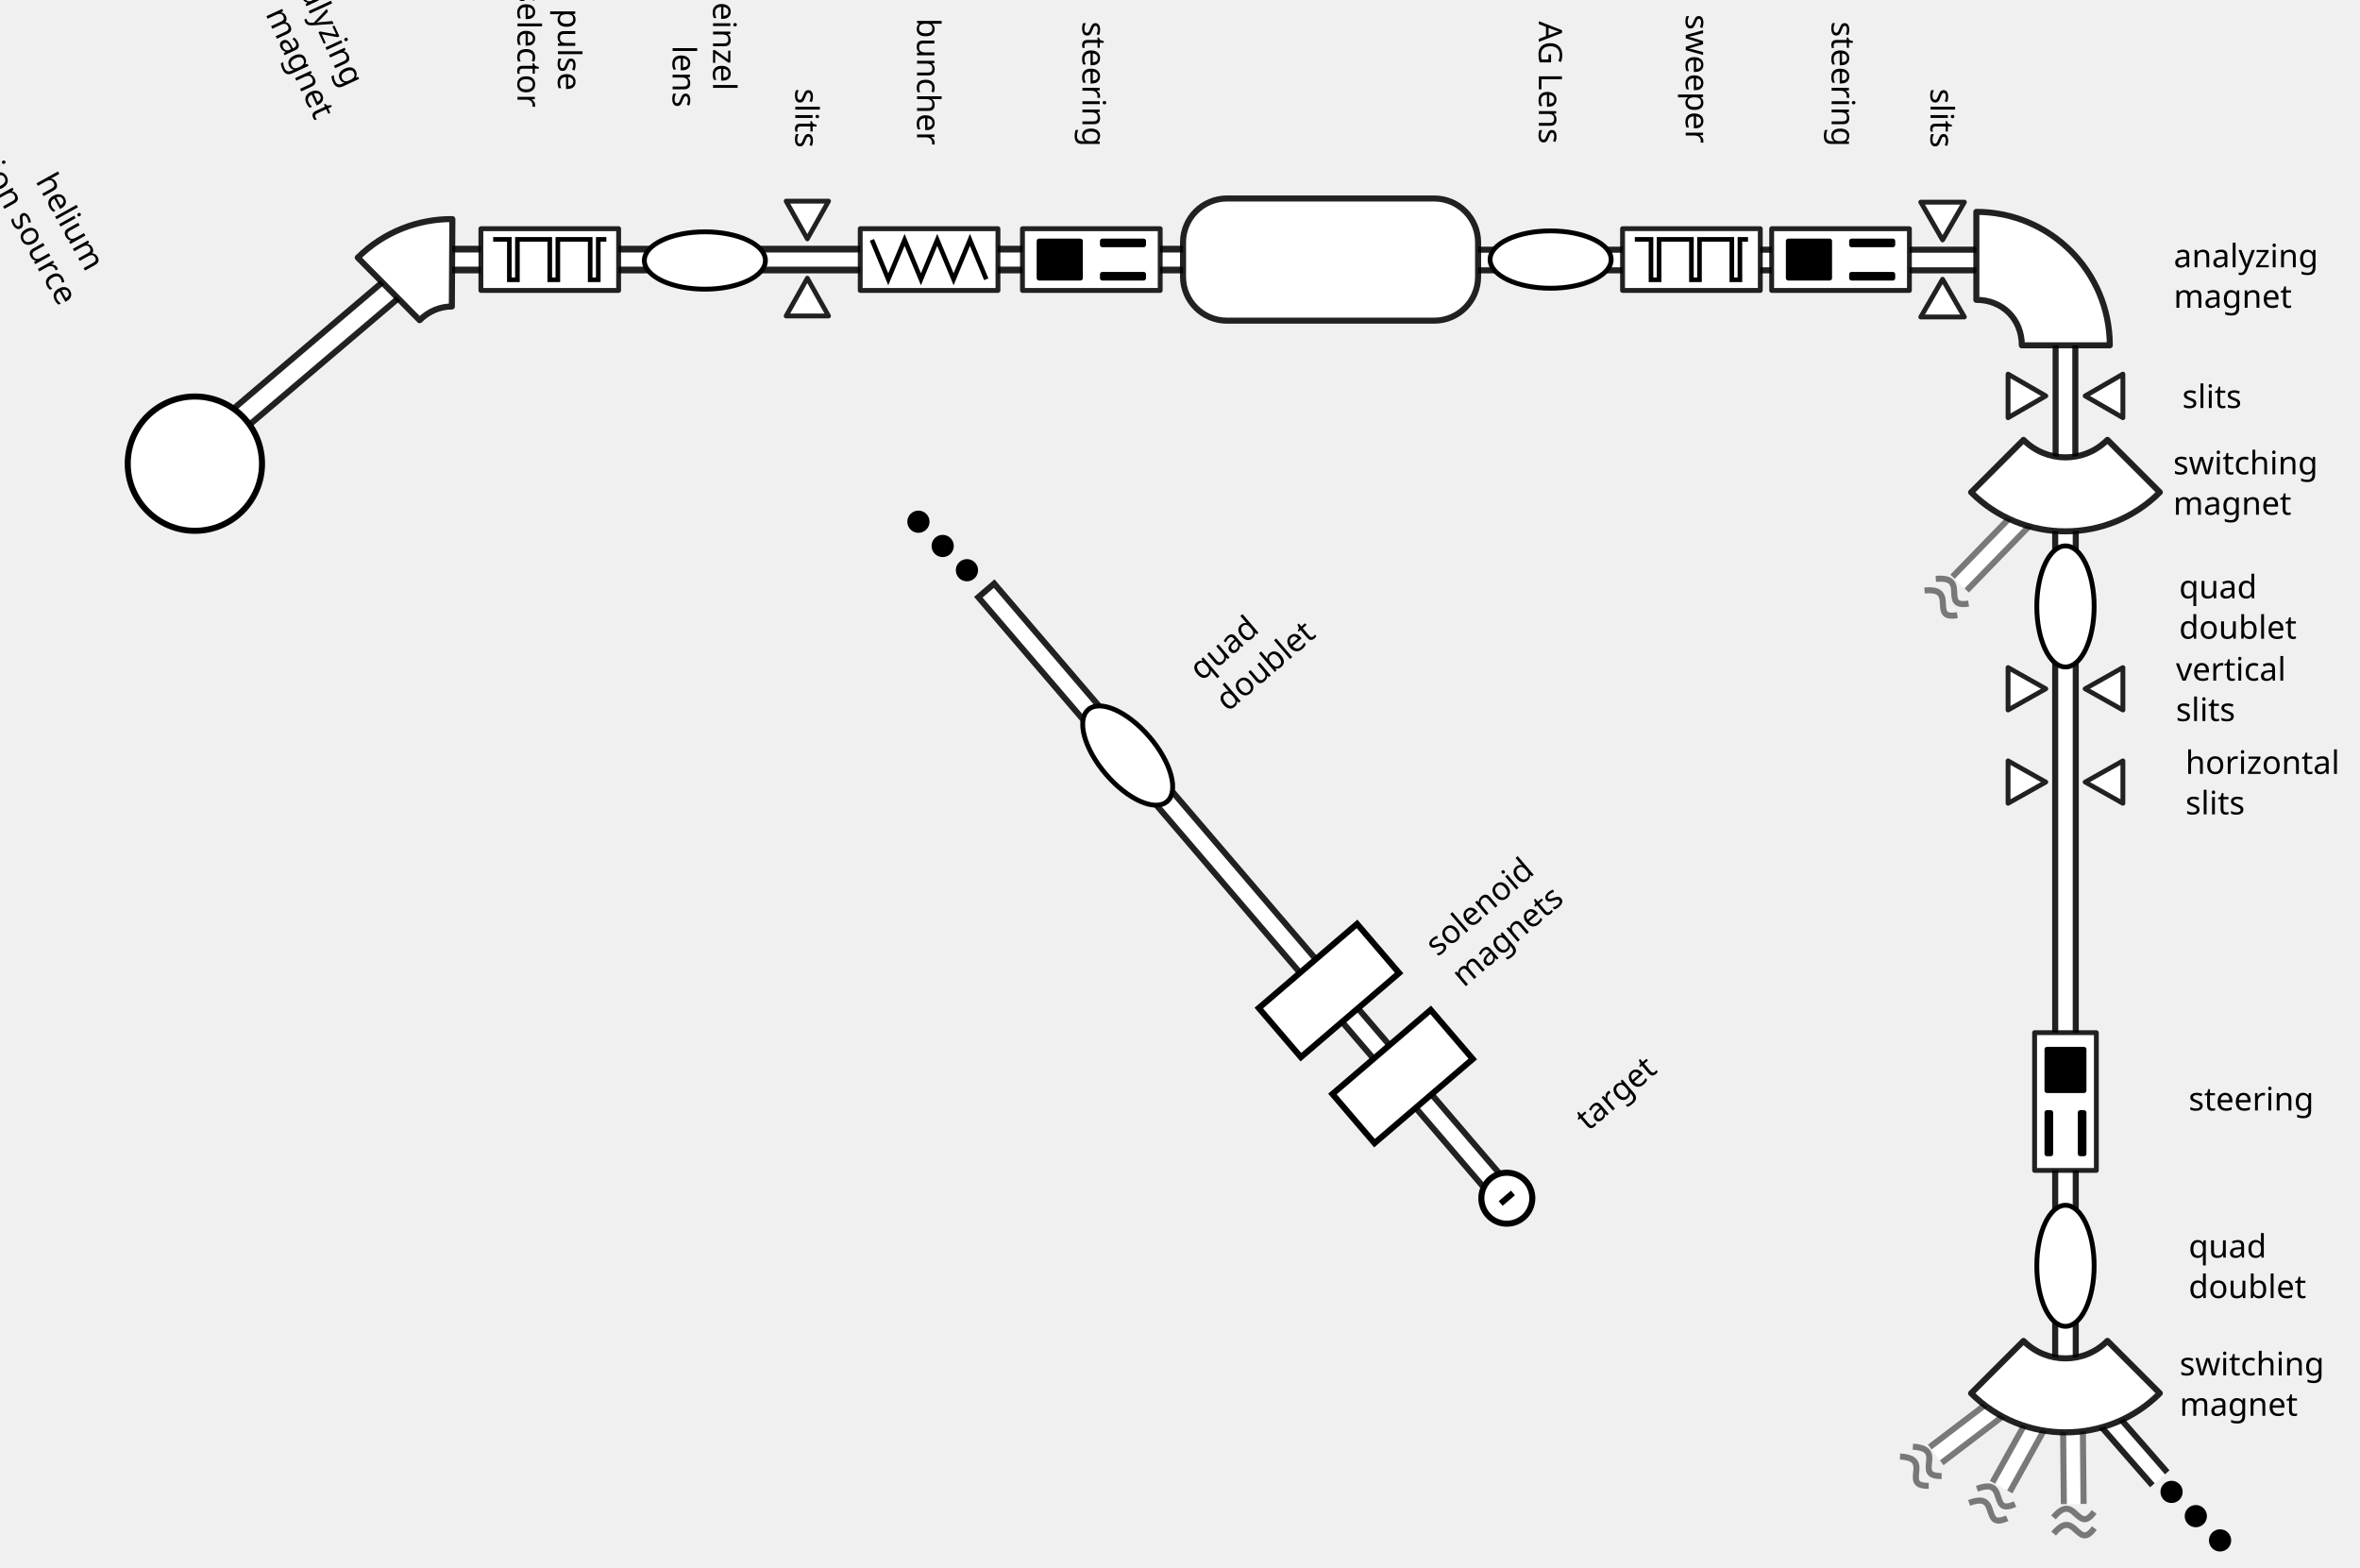
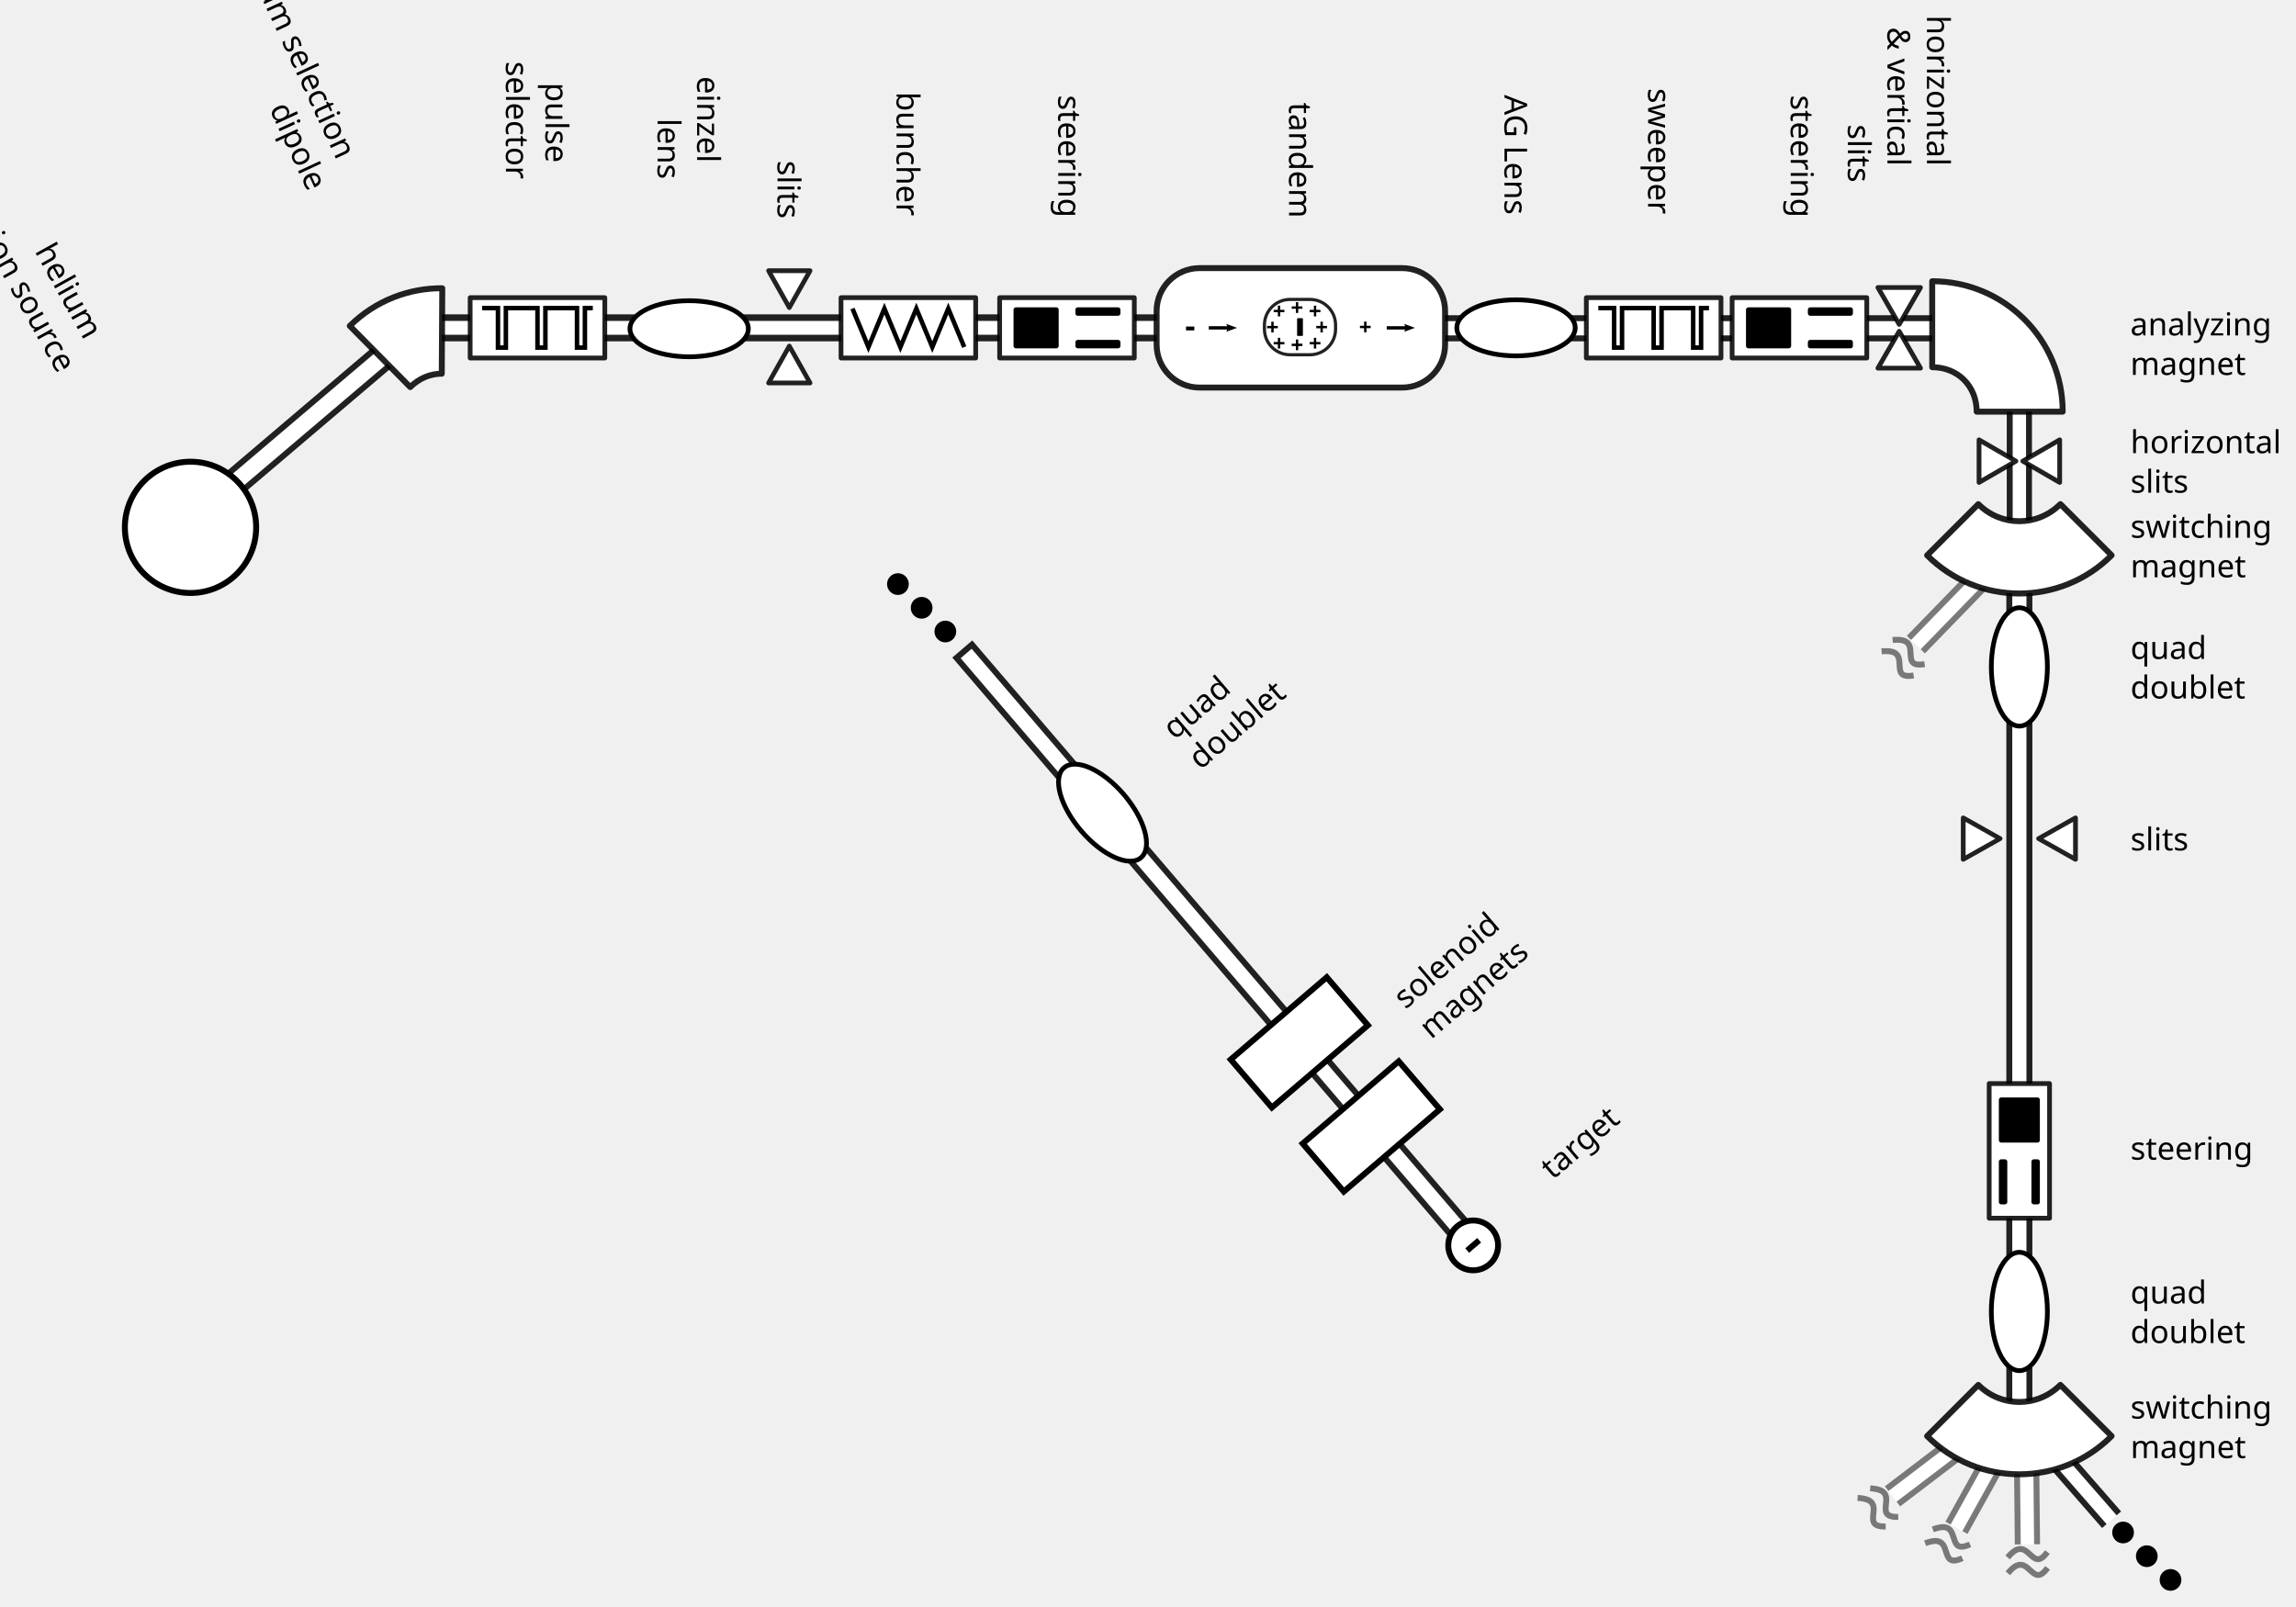
- <svg xmlns="http://www.w3.org/2000/svg" xmlns:ns1="http://www.openswatchbook.org/uri/2009/osb" xmlns:xlink="http://www.w3.org/1999/xlink" width="1459.54" height="969.525" id="svg2" version="1.1" style="enable-background:new">
+ <svg xmlns="http://www.w3.org/2000/svg" xmlns:ns1="http://www.openswatchbook.org/uri/2009/osb" xmlns:xlink="http://www.w3.org/1999/xlink" width="1452.386" height="1016.402" id="svg2" version="1.1" style="enable-background:new">
  <defs id="defs4">
+     <marker orient="auto" refY="0" refX="0" id="Arrow2Mend" style="overflow:visible">
+       <path id="path4133" style="font-size:12px;fill-rule:evenodd;stroke-width:0.625;stroke-linejoin:round" d="M 8.719,4.034 -2.207,0.016 8.719,-4.002 c -1.745,2.372 -1.735,5.617 -6e-7,8.035 z" transform="scale(-0.6,-0.6)" />
+     </marker>
+     <marker orient="auto" refY="0" refX="0" id="Arrow2Send" style="overflow:visible">
+       <path id="path4139" style="font-size:12px;fill-rule:evenodd;stroke-width:0.625;stroke-linejoin:round" d="M 8.719,4.034 -2.207,0.016 8.719,-4.002 c -1.745,2.372 -1.735,5.617 -6e-7,8.035 z" transform="matrix(-0.3,0,0,-0.3,0.69,0)" />
+     </marker>
+     <marker orient="auto" refY="0" refX="0" id="Arrow1Send" style="overflow:visible">
+       <path id="path4121" d="M 0,0 5,-5 -12.5,0 5,5 0,0 z" style="fill-rule:evenodd;stroke:#000000;stroke-width:1pt;marker-start:none" transform="matrix(-0.2,0,0,-0.2,-1.2,0)" />
+     </marker>
+     <marker orient="auto" refY="0" refX="0" id="Arrow1Mend" style="overflow:visible">
+       <path id="path4115" d="M 0,0 5,-5 -12.5,0 5,5 0,0 z" style="fill-rule:evenodd;stroke:#000000;stroke-width:1pt;marker-start:none" transform="matrix(-0.4,0,0,-0.4,-4,0)" />
+     </marker>
    <linearGradient id="linearGradient3824" ns1:paint="solid">
      <stop style="stop-color:#000000;stop-opacity:1;" offset="0" id="stop3826" />
    </linearGradient>
  </defs>
-   <g id="layer1" transform="translate(437.2295,-352.414)">
+   <g id="layer1" transform="translate(437.2295,-305.5378)">
    <rect style="fill:#ffffff;fill-opacity:1;stroke:#000000;stroke-width:4.153;stroke-linejoin:miter;stroke-miterlimit:4;stroke-opacity:0.867;stroke-dasharray:none" id="rect2985" width="490.519" height="12.903" x="-179.229" y="506.492" />
    <rect style="fill:#ffffff;fill-opacity:1;stroke:#000000;stroke-width:3.75;stroke-linejoin:miter;stroke-miterlimit:4;stroke-opacity:0.867;stroke-dasharray:none" id="rect3761" width="362.033" height="12.765" x="452.394" y="506.838" />
    <rect y="-846.264" x="547.379" height="12.205" width="103.959" id="rect3795" style="fill:#ffffff;fill-opacity:1;stroke:#000000;stroke-width:3.75;stroke-linejoin:miter;stroke-miterlimit:4;stroke-opacity:0.867;stroke-dasharray:none" transform="matrix(0,1,-1,0,0,0)" />
    <rect transform="matrix(0,1,-1,0,0,0)" style="fill:#ffffff;fill-opacity:1;stroke:#000000;stroke-width:3.75;stroke-linejoin:miter;stroke-miterlimit:4;stroke-opacity:0.867;stroke-dasharray:none" id="rect3799" width="552.782" height="12.711" x="661.743" y="-846.517" />
    <path style="fill:#ffffff;fill-opacity:1;stroke:#000000;stroke-width:3.75;stroke-linejoin:round;stroke-miterlimit:4;stroke-opacity:0.867" d="m 785.045,483.45 0,54.406 c 16.167,0 28.125,11.951 28.125,28.094 0,0.011 10e-6,0.021 0,0.031 l 54.406,0 c 0,-0.011 0,-0.021 0,-0.031 0,-45.57 -36.962,-82.5 -82.531,-82.5 z" id="path3851" />
    <g id="g3881" transform="matrix(0.9748598,0,0,1,-190.4515,-0.6345175)">
      <path transform="matrix(0.5623057,0,0,0.5623057,128.2907,313.7645)" d="m 232.514,332.567 -11.976,-20.742 -11.976,-20.742 23.951,0 23.951,0 -11.976,20.742 z" id="path3877" style="fill:#ffffff;fill-opacity:1;stroke:#000000;stroke-width:5.335;stroke-linejoin:round;stroke-miterlimit:4;stroke-opacity:0.867;stroke-dasharray:none" />
      <path style="fill:#ffffff;fill-opacity:1;stroke:#000000;stroke-width:5.335;stroke-linejoin:round;stroke-miterlimit:4;stroke-opacity:0.867;stroke-dasharray:none" id="path3879" d="m 232.514,332.567 -11.976,-20.742 -11.976,-20.742 23.951,0 23.951,0 -11.976,20.742 z" transform="matrix(0.5623057,0,0,-0.5623057,128.2907,712.123)" />
    </g>
-     <g id="g3885" transform="translate(505.1226,-5.6784668e-5)">
-       <path style="fill:#ffffff;fill-opacity:1;stroke:#000000;stroke-width:5.335;stroke-linejoin:round;stroke-miterlimit:4;stroke-opacity:0.867;stroke-dasharray:none" id="path3887" d="m 232.514,332.567 -11.976,-20.742 -11.976,-20.742 23.951,0 23.951,0 -11.976,20.742 z" transform="matrix(0.5623057,0,0,0.5623057,128.2907,313.7645)" />
-       <path transform="matrix(0.5623057,0,0,-0.5623057,128.2907,712.123)" d="m 232.514,332.567 -11.976,-20.742 -11.976,-20.742 23.951,0 23.951,0 -11.976,20.742 z" id="path3889" style="fill:#ffffff;fill-opacity:1;stroke:#000000;stroke-width:5.335;stroke-linejoin:round;stroke-miterlimit:4;stroke-opacity:0.867;stroke-dasharray:none" />
-     </g>
-     <g id="g3891" transform="matrix(0,1,-1,0,1353.105,338.2357)">
-       <path style="fill:#ffffff;fill-opacity:1;stroke:#000000;stroke-width:5.335;stroke-linejoin:round;stroke-miterlimit:4;stroke-opacity:0.867;stroke-dasharray:none" id="path3893" d="m 232.514,332.567 -11.976,-20.742 -11.976,-20.742 23.951,0 23.951,0 -11.976,20.742 z" transform="matrix(0.5623057,0,0,0.5623057,128.2907,313.7645)" />
-       <path transform="matrix(0.5623057,0,0,-0.5623057,128.2907,712.123)" d="m 232.514,332.567 -11.976,-20.742 -11.976,-20.742 23.951,0 23.951,0 -11.976,20.742 z" id="path3895" style="fill:#ffffff;fill-opacity:1;stroke:#000000;stroke-width:5.335;stroke-linejoin:round;stroke-miterlimit:4;stroke-opacity:0.867;stroke-dasharray:none" />
-     </g>
-     <use x="0" y="0" xlink:href="#g3881" id="use3897" transform="matrix(0,0.9999993,-1,0,1352.471,716.3166)" width="796.477" height="1256.64" />
+     <g id="g5428" transform="translate(0,-1.999997)">
+       <path style="fill:#ffffff;fill-opacity:1;stroke:#000000;stroke-width:5.335;stroke-linejoin:round;stroke-miterlimit:4;stroke-opacity:0.867;stroke-dasharray:none" id="path3887" d="m 232.514,332.567 -11.976,-20.742 -11.976,-20.742 23.951,0 23.951,0 -11.976,20.742 z" transform="matrix(0.5623057,0,0,0.5623057,633.4133,325.7645)" />
+       <path transform="matrix(0.5623057,0,0,-0.5623057,633.4133,704.123)" d="m 232.514,332.567 -11.976,-20.742 -11.976,-20.742 23.951,0 23.951,0 -11.976,20.742 z" id="path3889" style="fill:#ffffff;fill-opacity:1;stroke:#000000;stroke-width:5.335;stroke-linejoin:round;stroke-miterlimit:4;stroke-opacity:0.867;stroke-dasharray:none" />
+     </g>
+     <g id="g5434" transform="translate(2.1816559e-5,0)">
+       <path style="fill:#ffffff;fill-opacity:1;stroke:#000000;stroke-width:5.335;stroke-linejoin:round;stroke-miterlimit:4;stroke-opacity:0.867;stroke-dasharray:none" id="path3893" d="m 232.514,332.567 -11.976,-20.742 -11.976,-20.742 23.951,0 23.951,0 -11.976,20.742 z" transform="matrix(0,0.5623057,-0.5623057,0,1029.341,466.5264)" />
+       <path transform="matrix(0,0.5623057,0.5623057,0,650.9822,466.5264)" d="m 232.514,332.567 -11.976,-20.742 -11.976,-20.742 23.951,0 23.951,0 -11.976,20.742 z" id="path3895" style="fill:#ffffff;fill-opacity:1;stroke:#000000;stroke-width:5.335;stroke-linejoin:round;stroke-miterlimit:4;stroke-opacity:0.867;stroke-dasharray:none" />
+     </g>
    <use x="0" y="0" xlink:href="#g3881" id="use3899" transform="matrix(0,0.9999993,-1,0,1352.471,774.0119)" width="796.477" height="1256.64" />
    <g id="g3905" transform="translate(-170.2154,-145.1541)">
      <rect transform="translate(74.07204,472.0911)" y="166.915" x="190.922" height="38.184" width="85.181" id="rect3901" style="fill:#ffffff;fill-opacity:1;stroke:#000000;stroke-width:3;stroke-linejoin:round;stroke-miterlimit:4;stroke-opacity:0.867;stroke-dasharray:none" />
      <path id="path3903" d="m 272.231,645.922 10.101,24.352 10.101,-24.352 10.101,24.352 10.101,-24.352 10.101,24.352 10.101,-24.352 10.101,24.352" style="fill:none;stroke:#000000;stroke-width:2.85;stroke-linecap:butt;stroke-linejoin:miter;stroke-miterlimit:4;stroke-opacity:1;stroke-dasharray:none" />
    </g>
    <g id="g3995" transform="translate(215.1281,-325.3096)">
      <rect style="fill:#ffffff;fill-opacity:1;stroke:#000000;stroke-width:3;stroke-linejoin:round;stroke-miterlimit:4;stroke-opacity:0.867;stroke-dasharray:none" id="rect3989" width="85.181" height="38.184" x="351.109" y="819.161" />
      <path style="fill:none;stroke:#000000;stroke-width:2.85;stroke-linecap:butt;stroke-linejoin:miter;stroke-miterlimit:4;stroke-opacity:1;stroke-dasharray:none" d="m 358.699,825.753 10,0 0,25 5,0 0,-25 20,0 0,25 5,0 0,-25 20,0 0,25 5,0 0,-25 5,0" id="path3991" />
    </g>
    <g id="g3968" transform="translate(-57.27668,-178.0054)">
      <rect style="fill:#ffffff;fill-opacity:1;stroke:#000000;stroke-width:3;stroke-linejoin:round;stroke-miterlimit:4;stroke-opacity:0.867;stroke-dasharray:none" id="rect3913" width="85.181" height="38.184" x="252.394" y="671.857" />
      <g transform="translate(-0.06103718,-2.005307)" id="g3963">
        <rect style="fill:#000000;fill-opacity:1;stroke:#000000;stroke-width:3.081;stroke-linejoin:round;stroke-miterlimit:4;stroke-opacity:1;stroke-dasharray:none;stroke-dashoffset:0" id="rect3919" width="25.479" height="22.853" x="262.775" y="681.528" />
        <rect y="681.488" x="301.877" height="2.334" width="25.479" id="rect3923" style="fill:#000000;fill-opacity:1;stroke:#000000;stroke-width:3;stroke-linejoin:round;stroke-miterlimit:4;stroke-opacity:1;stroke-dasharray:none" />
        <use x="0" y="0" xlink:href="#rect3923" id="use3925" transform="translate(0,20.59896)" width="796.477" height="1256.64" />
      </g>
    </g>
    <use x="0" y="0" xlink:href="#g3968" id="use3975" transform="translate(463.3453,3.5931396e-6)" width="796.477" height="1256.64" />
    <use x="0" y="0" xlink:href="#use3975" id="use3977" transform="matrix(0,1,-1,0,1353.105,332.5966)" width="796.477" height="1256.64" style="fill:#ff0000" />
    <text xml:space="preserve" style="font-size:20px;font-style:normal;font-weight:normal;text-align:end;line-height:125%;letter-spacing:0px;word-spacing:0px;writing-mode:lr-tb;text-anchor:end;fill:#000000;fill-opacity:1;stroke:none;font-family:Sans" x="444.855" y="-3.747" id="text3122" transform="matrix(0,1,-1,0,0,0)">
      <tspan id="tspan3124" x="444.855" y="-3.747">einzel</tspan>
      <tspan x="444.855" y="21.253" id="tspan3126">lens</tspan>
    </text>
-     <text xml:space="preserve" style="font-size:20px;font-style:normal;font-weight:normal;line-height:125%;letter-spacing:0px;word-spacing:0px;fill:#000000;fill-opacity:1;stroke:none;font-family:Sans" x="908.46" y="773.343" id="text3128">
-       <tspan id="tspan3130" x="908.46" y="773.343">vertical</tspan>
-       <tspan x="908.46" y="798.343" id="tspan3132">slits</tspan>
-     </text>
    <text xml:space="preserve" style="font-size:20px;font-style:normal;font-weight:normal;line-height:125%;letter-spacing:0px;word-spacing:0px;fill:#000000;fill-opacity:1;stroke:none;font-family:Sans" x="363.635" y="-129.913" id="text3134" transform="matrix(0,1,-1,0,0,0)">
      <tspan id="tspan3136" x="363.635" y="-129.913">buncher</tspan>
    </text>
    <text xml:space="preserve" style="font-size:20px;font-style:normal;font-weight:normal;line-height:125%;letter-spacing:0px;word-spacing:0px;fill:#000000;fill-opacity:1;stroke:none;font-family:Sans" x="365.705" y="-232.19" id="text3138" transform="matrix(0,1,-1,0,0,0)">
      <tspan id="tspan3140" x="365.705" y="-232.19">steering</tspan>
    </text>
    <text xml:space="preserve" style="font-size:20px;font-style:normal;font-weight:normal;line-height:125%;letter-spacing:0px;word-spacing:0px;fill:#000000;fill-opacity:1;stroke:none;font-family:Sans" x="361.33" y="-605.307" id="text3142" transform="matrix(0,1,-1,0,0,0)">
      <tspan id="tspan3144" x="361.33" y="-605.307">sweeper</tspan>
    </text>
    <text xml:space="preserve" style="font-size:20px;font-style:normal;font-weight:normal;line-height:125%;letter-spacing:0px;word-spacing:0px;fill:#000000;fill-opacity:1;stroke:none;font-family:Sans" x="365.705" y="-695.536" id="text3146" transform="matrix(0,1,-1,0,0,0)">
      <tspan id="tspan3148" x="365.705" y="-695.536">steering</tspan>
    </text>
-     <text xml:space="preserve" style="font-size:20px;font-style:normal;font-weight:normal;line-height:125%;letter-spacing:0px;word-spacing:0px;fill:#000000;fill-opacity:1;stroke:none;font-family:Sans" x="914.371" y="831.039" id="text3150">
-       <tspan id="tspan3152" x="914.371" y="831.039">horizontal</tspan>
-       <tspan x="914.371" y="856.039" id="tspan3154">slits</tspan>
+     <text xml:space="preserve" style="font-size:20px;font-style:normal;font-weight:normal;line-height:125%;letter-spacing:0px;word-spacing:0px;fill:#000000;fill-opacity:1;stroke:none;font-family:Sans" x="910.45" y="843.539" id="text3150">
+       <tspan x="910.45" y="843.539" id="tspan3154">slits</tspan>
    </text>
    <text xml:space="preserve" style="font-size:20px;font-style:normal;font-weight:normal;line-height:125%;letter-spacing:0px;word-spacing:0px;fill:#000000;fill-opacity:1;stroke:none;font-family:Sans" x="589.166" y="502.761" id="text3156" transform="translate(-68.88549,461.7161)">
      <tspan id="tspan3158" x="589.166" y="502.761" />
    </text>
    <text xml:space="preserve" style="font-size:20px;font-style:normal;font-weight:normal;line-height:125%;letter-spacing:0px;word-spacing:0px;fill:#000000;fill-opacity:1;stroke:none;font-family:Sans" x="407.141" y="-54.615" id="text3160" transform="matrix(0,1,-1,0,0,0)">
      <tspan id="tspan3162" x="407.141" y="-54.615">slits</tspan>
    </text>
-     <text xml:space="preserve" style="font-size:20px;font-style:normal;font-weight:normal;line-height:125%;letter-spacing:0px;word-spacing:0px;fill:#000000;fill-opacity:1;stroke:none;font-family:Sans" x="407.141" y="-756.701" id="text3164" transform="matrix(0,1,-1,0,0,0)">
-       <tspan id="tspan3166" x="407.141" y="-756.701">slits</tspan>
-     </text>
-     <text xml:space="preserve" style="font-size:20px;font-style:normal;font-weight:normal;line-height:125%;letter-spacing:0px;word-spacing:0px;fill:#000000;fill-opacity:1;stroke:none;font-family:Sans" x="916.341" y="1039.168" id="text3168">
-       <tspan id="tspan3170" x="916.341" y="1039.168">steering</tspan>
+     <text xml:space="preserve" style="font-size:20px;font-style:normal;font-weight:normal;text-align:end;line-height:125%;letter-spacing:0px;word-spacing:0px;writing-mode:lr-tb;text-anchor:end;fill:#000000;fill-opacity:1;stroke:none;font-family:Sans" x="446.945" y="-781.701" id="text3164" transform="matrix(0,1,-1,0,0,0)">
+       <tspan id="tspan3166" x="446.945" y="-781.701">horizontal</tspan>
+       <tspan x="446.945" y="-756.701" id="tspan5440">&amp; vertical</tspan>
+       <tspan x="446.945" y="-731.701" id="tspan5438">slits</tspan>
+     </text>
+     <text xml:space="preserve" style="font-size:20px;font-style:normal;font-weight:normal;line-height:125%;letter-spacing:0px;word-spacing:0px;fill:#000000;fill-opacity:1;stroke:none;font-family:Sans" x="910.45" y="1039.168" id="text3168">
+       <tspan id="tspan3170" x="910.45" y="1039.168">steering</tspan>
    </text>
    <use x="0" y="0" xlink:href="#path3172" id="use3942" transform="matrix(0,1,-1,0,1353.105,205.7083)" width="948.337" height="1277.15" />
    <use x="0" y="0" xlink:href="#path3172" id="use3944" transform="matrix(0,1,-1,0,1353.105,613.4818)" width="948.337" height="1277.15" />
    <use x="0" y="0" xlink:href="#path3172" id="use3948" transform="matrix(-1,0,0,-1,520.4556,1026.463)" width="948.337" height="1277.15" />
    <text xml:space="preserve" style="font-size:20px;font-style:normal;font-weight:normal;line-height:125%;letter-spacing:0px;word-spacing:0px;fill:#000000;fill-opacity:1;stroke:none;font-family:Sans" x="365.539" y="-514.473" id="text3950" transform="matrix(0,1,-1,0,0,0)">
      <tspan id="tspan3952" x="365.539" y="-514.473">AG Lens</tspan>
    </text>
-     <text xml:space="preserve" style="font-size:20px;font-style:normal;font-weight:normal;line-height:125%;letter-spacing:0px;word-spacing:0px;fill:#000000;fill-opacity:1;stroke:none;font-family:Sans" x="912.401" y="604.726" id="text3954">
-       <tspan id="tspan3956" x="912.401" y="604.726">slits</tspan>
+     <text xml:space="preserve" style="font-size:20px;font-style:normal;font-weight:normal;line-height:125%;letter-spacing:0px;word-spacing:0px;fill:#000000;fill-opacity:1;stroke:none;font-family:Sans" x="910.45" y="592.226" id="text3954">
+       <tspan id="tspan3956" x="910.45" y="592.226">horizontal</tspan>
+       <tspan x="910.45" y="617.226" id="tspan5442">slits</tspan>
    </text>
    <text xml:space="preserve" style="font-size:20px;font-style:normal;font-weight:normal;line-height:125%;letter-spacing:0px;word-spacing:0px;fill:#000000;fill-opacity:1;stroke:none;font-family:Sans" x="910.43" y="722.417" id="text3958">
      <tspan id="tspan3960" x="910.43" y="722.417">quad</tspan>
      <tspan x="910.43" y="747.417" id="tspan3962">doublet</tspan>
    </text>
-     <text xml:space="preserve" style="font-size:20px;font-style:normal;font-weight:normal;line-height:125%;letter-spacing:0px;word-spacing:0px;fill:#000000;fill-opacity:1;stroke:none;font-family:Sans" x="916.341" y="1130.191" id="text3964">
-       <tspan id="tspan3966" x="916.341" y="1130.191">quad</tspan>
-       <tspan x="916.341" y="1155.191" id="tspan3968">doublet</tspan>
-     </text>
-     <text xml:space="preserve" style="font-size:20px;font-style:normal;font-weight:normal;line-height:125%;letter-spacing:0px;word-spacing:0px;fill:#000000;fill-opacity:1;stroke:none;font-family:Sans" x="906.812" y="645.752" id="text3986">
-       <tspan id="tspan3988" x="906.812" y="645.752">switching</tspan>
-       <tspan x="906.812" y="670.752" id="tspan3990">magnet</tspan>
-     </text>
-     <text xml:space="preserve" style="font-size:20px;font-style:normal;font-weight:normal;line-height:125%;letter-spacing:0px;word-spacing:0px;fill:#000000;fill-opacity:1;stroke:none;font-family:Sans" x="910.753" y="1202.979" id="text3992">
-       <tspan id="tspan3994" x="910.753" y="1202.979">switching</tspan>
-       <tspan x="910.753" y="1227.979" id="tspan3996">magnet</tspan>
-     </text>
-     <text xml:space="preserve" style="font-size:20px;font-style:normal;font-weight:normal;line-height:125%;letter-spacing:0px;word-spacing:0px;fill:#000000;fill-opacity:1;stroke:none;font-family:Sans" x="907.099" y="517.733" id="text3998">
-       <tspan id="tspan4000" x="907.099" y="517.733">analyzing</tspan>
-       <tspan x="907.099" y="542.733" id="tspan4002">magnet</tspan>
+     <text xml:space="preserve" style="font-size:20px;font-style:normal;font-weight:normal;line-height:125%;letter-spacing:0px;word-spacing:0px;fill:#000000;fill-opacity:1;stroke:none;font-family:Sans" x="910.43" y="1130.191" id="text3964">
+       <tspan id="tspan3966" x="910.43" y="1130.191">quad</tspan>
+       <tspan x="910.43" y="1155.191" id="tspan3968">doublet</tspan>
+     </text>
+     <text xml:space="preserve" style="font-size:20px;font-style:normal;font-weight:normal;line-height:125%;letter-spacing:0px;word-spacing:0px;fill:#000000;fill-opacity:1;stroke:none;font-family:Sans" x="910.45" y="645.752" id="text3986">
+       <tspan id="tspan3988" x="910.45" y="645.752">switching</tspan>
+       <tspan x="910.45" y="670.752" id="tspan3990">magnet</tspan>
+     </text>
+     <text xml:space="preserve" style="font-size:20px;font-style:normal;font-weight:normal;line-height:125%;letter-spacing:0px;word-spacing:0px;fill:#000000;fill-opacity:1;stroke:none;font-family:Sans" x="910.45" y="1202.979" id="text3992">
+       <tspan id="tspan3994" x="910.45" y="1202.979">switching</tspan>
+       <tspan x="910.45" y="1227.979" id="tspan3996">magnet</tspan>
+     </text>
+     <text xml:space="preserve" style="font-size:20px;font-style:normal;font-weight:normal;line-height:125%;letter-spacing:0px;word-spacing:0px;fill:#000000;fill-opacity:1;stroke:none;font-family:Sans" x="910.332" y="517.733" id="text3998">
+       <tspan id="tspan4000" x="910.332" y="517.733">analyzing</tspan>
+       <tspan x="910.332" y="542.733" id="tspan4002">magnet</tspan>
    </text>
    <rect style="fill:#ffffff;fill-opacity:1;stroke:#000000;stroke-width:3.75;stroke-linejoin:round;stroke-miterlimit:4;stroke-opacity:0.867;stroke-dasharray:none" id="rect2987" width="182.479" height="75.572" x="294.415" y="475.158" rx="27.2" />
    <path style="fill:#ffffff;fill-opacity:1;stroke:#000000;stroke-width:3;stroke-linejoin:round;stroke-miterlimit:4;stroke-opacity:1;stroke-dasharray:none;stroke-dashoffset:0" id="path3172" d="m 204.927,485.027 c 0,20.677 -7.94,37.439 -17.734,37.439 -9.794,0 -17.734,-16.762 -17.734,-37.439 0,-20.677 7.94,-37.439 17.734,-37.439 9.794,0 17.734,16.762 17.734,37.439 z" transform="matrix(0,1,-1,0,1006.78,325.7506)" />
    <g id="g3981">
      <g id="g3986" transform="matrix(0.7173524,0.6967105,-0.6967105,0.7173524,931.2735,-248.6231)">
        <path transform="matrix(0,1,-1,0,0,0)" style="fill:#ffffff;fill-opacity:1;stroke:#666666;stroke-width:3.75;stroke-linejoin:miter;stroke-miterlimit:4;stroke-opacity:0.867;stroke-dasharray:none" d="m 799.161,-551.787 -71.979,0 0,-12.205 71.979,0" id="rect3202" />
        <path style="fill:none;stroke:#666666;stroke-width:3.75;stroke-linecap:butt;stroke-linejoin:miter;stroke-miterlimit:4;stroke-opacity:0.867;stroke-dasharray:none" d="m 545.295,807.31 c 4.408,-5.038 8.094,-7.207 12.594,-3.148 4.5,4.058 6.927,7.556 12.594,0" id="path3976" />
        <use x="0" y="0" xlink:href="#path3976" id="use3978" transform="translate(0,10)" width="1304.421" height="1366.747" />
      </g>
      <g transform="matrix(0.7530941,-0.6579128,0.6579128,0.7530941,-47.42148,1032.173)" id="g3991" style="stroke:#000000">
        <path id="path3993" d="m 799.161,-551.787 -71.979,0 0,-12.205 71.979,0" style="fill:#ffffff;fill-opacity:1;stroke:#000000;stroke-width:3.75;stroke-linejoin:miter;stroke-miterlimit:4;stroke-opacity:0.867;stroke-dasharray:none" transform="matrix(0,1,-1,0,0,0)" />
        <path style="fill:#000000;fill-opacity:1;stroke:#000000;stroke-width:3.75;stroke-miterlimit:4;stroke-opacity:1;stroke-dasharray:none;stroke-dashoffset:0" id="path4254" d="m 1270,932.65 c 0,2.761 -2.239,5 -5,5 -2.761,0 -5,-2.239 -5,-5 0,-2.761 2.239,-5 5,-5 2.761,0 5,2.239 5,5 z" transform="matrix(0.7530942,0.6579128,-0.6579128,0.7530942,218.9808,-724.596)" />
        <use x="0" y="0" xlink:href="#path4254" id="use4256" transform="translate(1.42772,21.1651)" width="1371.54" height="1727.65" />
        <use x="0" y="0" xlink:href="#path4254" id="use4258" transform="translate(2.85544,42.33021)" width="1371.54" height="1727.65" />
        <use x="0" y="0" xlink:href="#path4254" id="use4260" transform="translate(-188.9003,-961.7389)" width="1371.54" height="1727.65" />
        <use x="0" y="0" xlink:href="#use4256" id="use4262" transform="translate(-188.9003,-961.7389)" width="1371.54" height="1727.65" />
        <use x="0" y="0" xlink:href="#use4258" id="use4264" transform="translate(-188.9003,-961.7389)" width="1371.54" height="1727.65" />
      </g>
      <g id="g3999" transform="matrix(0.6965749,0.7174841,-0.7174841,0.6965749,946.8408,297.2785)">
        <g id="g4015" transform="matrix(0.9927813,0.1199386,-0.1199386,0.9927813,96.91859,-61.00594)">
          <path id="path4001" d="m 799.161,-551.787 -71.979,0 0,-12.205 71.979,0" style="fill:#ffffff;fill-opacity:1;stroke:#666666;stroke-width:3.75;stroke-linejoin:miter;stroke-miterlimit:4;stroke-opacity:0.867;stroke-dasharray:none" transform="matrix(0,1,-1,0,0,0)" />
          <path id="path4003" d="m 545.295,807.31 c 4.408,-5.038 8.094,-7.207 12.594,-3.148 4.5,4.058 6.927,7.556 12.594,0" style="fill:none;stroke:#666666;stroke-width:3.75;stroke-linecap:butt;stroke-linejoin:miter;stroke-miterlimit:4;stroke-opacity:0.867;stroke-dasharray:none" />
          <use height="1366.747" width="1304.421" transform="translate(0,10)" id="use4005" xlink:href="#path3976" y="0" x="0" />
        </g>
      </g>
      <g transform="matrix(0.8743763,0.4852485,-0.4852485,0.8743763,700.3617,302.6274)" id="g4007">
        <path id="path4009" d="m 799.161,-551.787 -71.979,0 0,-12.205 71.979,0" style="fill:#ffffff;fill-opacity:1;stroke:#666666;stroke-width:3.75;stroke-linejoin:miter;stroke-miterlimit:4;stroke-opacity:0.867;stroke-dasharray:none" transform="matrix(0,1,-1,0,0,0)" />
        <path id="path4011" d="m 545.295,807.31 c 4.408,-5.038 8.094,-7.207 12.594,-3.148 4.5,4.058 6.927,7.556 12.594,0" style="fill:none;stroke:#666666;stroke-width:3.75;stroke-linecap:butt;stroke-linejoin:miter;stroke-miterlimit:4;stroke-opacity:0.867;stroke-dasharray:none" />
        <use height="1366.747" width="1304.421" transform="translate(0,10)" id="use4013" xlink:href="#path3976" y="0" x="0" />
      </g>
      <g id="g3406" transform="translate(-6,0)">
        <rect transform="matrix(0.7620342,-0.6475368,0.6475368,0.7620342,0,0)" y="275.454" x="-649.636" height="13.938" width="187.539" id="rect3761-8" style="fill:#ffffff;fill-opacity:1;stroke:#000000;stroke-width:3.75;stroke-linejoin:miter;stroke-miterlimit:4;stroke-opacity:0.867;stroke-dasharray:none;enable-background:new" />
        <path id="path3851-0" d="m -209.961,511.726 38.242,38.699 c 5.75,-5.682 12.856,-8.494 19.938,-8.456 0.332,-55.549 -0.087,15.161 0.321,-54.049 -0.007,-4e-5 -0.015,-0.022 -0.022,-0.022 -21.118,-0.12 -42.272,7.812 -58.479,23.828 z" style="fill:#ffffff;fill-opacity:1;stroke:#000000;stroke-width:3.75;stroke-linejoin:round;stroke-miterlimit:4;stroke-opacity:0.867;enable-background:new" />
        <path transform="translate(-509.863,-29.42914)" d="m 240.678,668.59 c 0,22.934 -18.592,41.525 -41.525,41.525 -22.934,0 -41.525,-18.592 -41.525,-41.525 0,-22.934 18.592,-41.525 41.525,-41.525 22.934,0 41.525,18.592 41.525,41.525 z" id="path3101" style="fill:#ffffff;fill-opacity:1;stroke:#000000;stroke-width:3.75;stroke-miterlimit:4;stroke-opacity:1;stroke-dasharray:none;enable-background:new" />
        <text transform="matrix(0.4856759,0.874139,-0.874139,0.4856759,0,0)" id="text4020" y="583.445" x="329.234" style="font-size:20px;font-style:normal;font-weight:normal;text-align:end;line-height:125%;letter-spacing:0px;word-spacing:0px;text-anchor:end;fill:#000000;fill-opacity:1;stroke:none;font-family:Sans" xml:space="preserve">
          <tspan y="583.445" x="329.234" id="tspan4022">helium</tspan>
          <tspan id="tspan4024" y="608.445" x="329.234">ion source</tspan>
        </text>
        <text transform="matrix(0.420064,0.9074945,-0.9074945,0.420064,0,0)" id="text4026" y="369.032" x="335.147" style="font-size:20px;font-style:normal;font-weight:normal;text-align:end;line-height:125%;letter-spacing:0px;word-spacing:0px;text-anchor:end;fill:#000000;fill-opacity:1;stroke:none;font-family:Sans" xml:space="preserve">
-           <tspan y="369.032" x="335.147" id="tspan4028">analyzing</tspan>
-           <tspan id="tspan4030" y="394.032" x="335.147">magnet</tspan>
+           <tspan y="369.032" x="335.147" id="tspan4028">beam selection</tspan>
+           <tspan id="tspan4030" y="394.032" x="335.147">dipole</tspan>
        </text>
      </g>
      <g style="enable-background:new" transform="matrix(0.9999508,-0.00991558,0.00991558,0.9999508,279.4758,488.9833)" id="g3991-9">
        <path id="path3993-0" d="m 799.161,-551.787 -71.979,0 0,-12.205 71.979,0" style="fill:#ffffff;fill-opacity:1;stroke:#666666;stroke-width:3.75;stroke-linejoin:miter;stroke-miterlimit:4;stroke-opacity:0.867;stroke-dasharray:none" transform="matrix(0,1,-1,0,0,0)" />
        <path id="path3995-0" d="m 545.295,807.31 c 4.408,-5.038 8.094,-7.207 12.594,-3.148 4.5,4.058 6.927,7.556 12.594,0" style="fill:none;stroke:#666666;stroke-width:3.75;stroke-linecap:butt;stroke-linejoin:miter;stroke-miterlimit:4;stroke-opacity:0.867;stroke-dasharray:none" />
        <use height="1366.747" width="1304.421" transform="translate(0,10)" id="use3997-5" xlink:href="#path3976" y="0" x="0" />
      </g>
    </g>
    <path style="fill:#ffffff;fill-opacity:1;stroke:#000000;stroke-width:3.75;stroke-linejoin:round;stroke-miterlimit:4;stroke-opacity:0.867" d="m 898.509,656.843 -32.394,-32.394 c -14.429,14.429 -37.488,14.44 -51.906,0.022 l -32.394,32.394 c 32.223,32.223 84.472,32.201 116.695,-0.022 z" id="path3857" />
    <path id="path3875" d="m 898.509,1214.07 -32.394,-32.394 c -14.429,14.429 -37.488,14.44 -51.906,0.022 l -32.394,32.394 c 32.223,32.223 84.472,32.2 116.695,-0.022 z" style="fill:#ffffff;fill-opacity:1;stroke:#000000;stroke-width:3.75;stroke-linejoin:round;stroke-miterlimit:4;stroke-opacity:0.867" />
    <use x="0" y="0" xlink:href="#g3995" id="use3399" transform="translate(-706.0564,4.3743894e-6)" width="1371.54" height="1727.65" />
    <text xml:space="preserve" style="font-size:20px;font-style:normal;font-weight:normal;text-align:end;line-height:125%;letter-spacing:0px;word-spacing:0px;writing-mode:lr-tb;text-anchor:end;fill:#000000;fill-opacity:1;stroke:none;enable-background:new;font-family:Sans" x="444.855" y="92.185" id="text3122-2" transform="matrix(0,1,-1,0,0,0)">
      <tspan id="tspan3124-4" x="444.855" y="92.185">pulse</tspan>
      <tspan x="444.855" y="117.185" id="tspan3126-3">selector</tspan>
    </text>
    <g id="g4211" transform="matrix(0.759496,-0.650512,0.650512,0.759496,-1255.261,341.8718)">
      <rect transform="matrix(0,1,-1,0,0,0)" style="fill:#ffffff;fill-opacity:1;stroke:#000000;stroke-width:3.75;stroke-linejoin:miter;stroke-miterlimit:4;stroke-opacity:0.867;stroke-dasharray:none" id="rect3803" width="493.049" height="12.903" x="1214.237" y="-846.613" />
      <use height="1277.15" width="948.337" transform="matrix(0,1,-1,0,1353.105,826.9629)" id="use3946" xlink:href="#path3172" y="0" x="0" />
      <text id="text3970" y="1343.672" x="904.519" style="font-size:20px;font-style:normal;font-weight:normal;line-height:125%;letter-spacing:0px;word-spacing:0px;fill:#000000;fill-opacity:1;stroke:none;font-family:Sans" xml:space="preserve">
        <tspan y="1343.672" x="904.519" id="tspan3972">quad</tspan>
        <tspan id="tspan3974" y="1368.672" x="904.519">doublet</tspan>
      </text>
      <path style="fill:#ffffff;fill-opacity:1;stroke:#000000;stroke-width:9.879;stroke-miterlimit:4;stroke-opacity:1;stroke-dasharray:none" id="path4032" d="m 240.678,668.59 c 0,22.934 -18.592,41.525 -41.525,41.525 -22.934,0 -41.525,-18.592 -41.525,-41.525 0,-22.934 18.592,-41.525 41.525,-41.525 22.934,0 41.525,18.592 41.525,41.525 z" transform="matrix(0.3795919,0,0,0.3795919,764.5648,1455.37)" />
      <text id="text4036" y="1568.082" x="904.538" style="font-size:20px;font-style:normal;font-weight:normal;line-height:125%;letter-spacing:0px;word-spacing:0px;fill:#000000;fill-opacity:1;stroke:none;font-family:Sans" xml:space="preserve">
        <tspan y="1568.082" x="904.538" id="tspan4038">solenoid</tspan>
        <tspan id="tspan4040" y="1593.082" x="904.538">magnets</tspan>
      </text>
      <text id="text4042" y="1710.592" x="905.085" style="font-size:20px;font-style:normal;font-weight:normal;line-height:125%;letter-spacing:0px;word-spacing:0px;fill:#000000;fill-opacity:1;stroke:none;font-family:Sans" xml:space="preserve">
        <tspan y="1710.592" x="905.085" id="tspan4044">target</tspan>
      </text>
      <path id="path4052" d="m 835.161,1709.161 10,0" style="fill:none;stroke:#000000;stroke-width:3.75;stroke-linecap:butt;stroke-linejoin:miter;stroke-miterlimit:4;stroke-opacity:1;stroke-dasharray:none" />
      <rect y="1520.064" x="800.161" height="40" width="80" id="rect3401" style="fill:#ffffff;fill-opacity:1;stroke:#000000;stroke-width:3.75;stroke-miterlimit:4;stroke-opacity:1;stroke-dasharray:none;stroke-dashoffset:0" />
      <use height="1727.65" width="1371.54" transform="translate(2.2888184e-5,70)" id="use4209" xlink:href="#rect3401" y="0" x="0" />
    </g>
+     <text xml:space="preserve" style="font-size:20px;font-style:normal;font-weight:normal;line-height:125%;letter-spacing:0px;word-spacing:0px;fill:#000000;fill-opacity:1;stroke:none;font-family:Sans" x="370.363" y="-378.198" id="text3317" transform="matrix(0,1,-1,0,0,0)">
+       <tspan id="tspan3319" x="370.363" y="-378.198">tandem</tspan>
+     </text>
+     <g id="g5399" transform="translate(1.645285,0)">
+       <g transform="translate(0,3.636302)" id="g5394">
+         <text xml:space="preserve" style="font-size:20px;font-style:normal;font-weight:normal;line-height:125%;letter-spacing:0px;word-spacing:0px;fill:#000000;fill-opacity:1;stroke:none;font-family:Sans" x="310.771" y="515.064" id="text4093">
+           <tspan id="tspan4095" x="310.771" y="515.064" style="font-size:20px;font-weight:bold;-inkscape-font-specification:Sans Bold">-</tspan>
+         </text>
+         <path style="fill:none;stroke:#000000;stroke-width:2.1;stroke-linecap:butt;stroke-linejoin:miter;stroke-miterlimit:4;stroke-opacity:1;stroke-dasharray:none;marker-end:url(#Arrow2Send)" d="m 325.771,509.318 8.658,0 6.342,0" id="path4101" />
+       </g>
+       <g transform="translate(0,3.636299)" id="g5389">
+         <text xml:space="preserve" style="font-size:20px;font-style:normal;font-weight:normal;line-height:125%;letter-spacing:0px;word-spacing:0px;fill:#000000;fill-opacity:1;stroke:none;font-family:Sans" x="420.771" y="513.696" id="text4097">
+           <tspan id="tspan4099" x="420.771" y="513.696" style="font-size:14px;font-weight:bold;-inkscape-font-specification:Sans Bold">+</tspan>
+         </text>
+         <use x="0" y="0" xlink:href="#path4101" id="use5299" transform="translate(112.5531,2.7125732e-6)" width="1459.54" height="969.525" />
+       </g>
+       <g transform="translate(-0.3117065,0)" id="g5371">
+         <rect style="fill:#000000;fill-opacity:1;stroke:#000000;stroke-width:1.192;stroke-linejoin:round;stroke-miterlimit:4;stroke-opacity:0.867;stroke-dasharray:none;stroke-dashoffset:0" id="rect3321" width="2.626" height="10.151" x="382.47" y="507.393" />
+         <g id="g5355">
+           <rect rx="16.2" y="494.968" x="361.283" height="35" width="45" id="rect3323" style="fill:none;stroke:#000000;stroke-width:2;stroke-linejoin:round;stroke-miterlimit:4;stroke-opacity:0.867;stroke-dasharray:none;stroke-dashoffset:0" />
+           <g id="g5341">
+             <g id="g5333">
+               <use height="969.525" width="1459.54" transform="translate(-54.24265,13.89329)" id="use5305" xlink:href="#text4097" y="0" x="0" />
+               <use height="969.525" width="1459.54" transform="translate(-54.24265,-6.460265)" id="use5307" xlink:href="#text4097" y="0" x="0" />
+             </g>
+             <g id="g5337" transform="translate(0.8838919,1.691495)">
+               <use height="969.525" width="1459.54" transform="translate(-59.2929,2.025017)" id="use5301" xlink:href="#text4097" y="0" x="0" />
+               <use height="969.525" width="1459.54" transform="translate(-28.18199,2.025017)" id="use5311" xlink:href="#text4097" y="0" x="0" />
+             </g>
+             <g id="g5329">
+               <use height="969.525" width="1459.54" transform="translate(-31.46447,-6.460265)" id="use5309" xlink:href="#text4097" y="0" x="0" />
+               <use height="969.525" width="1459.54" transform="translate(-31.46447,13.89329)" id="use5313" xlink:href="#text4097" y="0" x="0" />
+             </g>
+             <g id="g5325" transform="translate(-1.439331,0)">
+               <use height="969.525" width="1459.54" transform="translate(-41.41422,-8.631837)" id="use5315" xlink:href="#text4097" y="0" x="0" />
+               <use height="969.525" width="1459.54" transform="translate(-41.41422,14.95395)" id="use5317" xlink:href="#text4097" y="0" x="0" />
+             </g>
+           </g>
+         </g>
+       </g>
+     </g>
  </g>
</svg>
